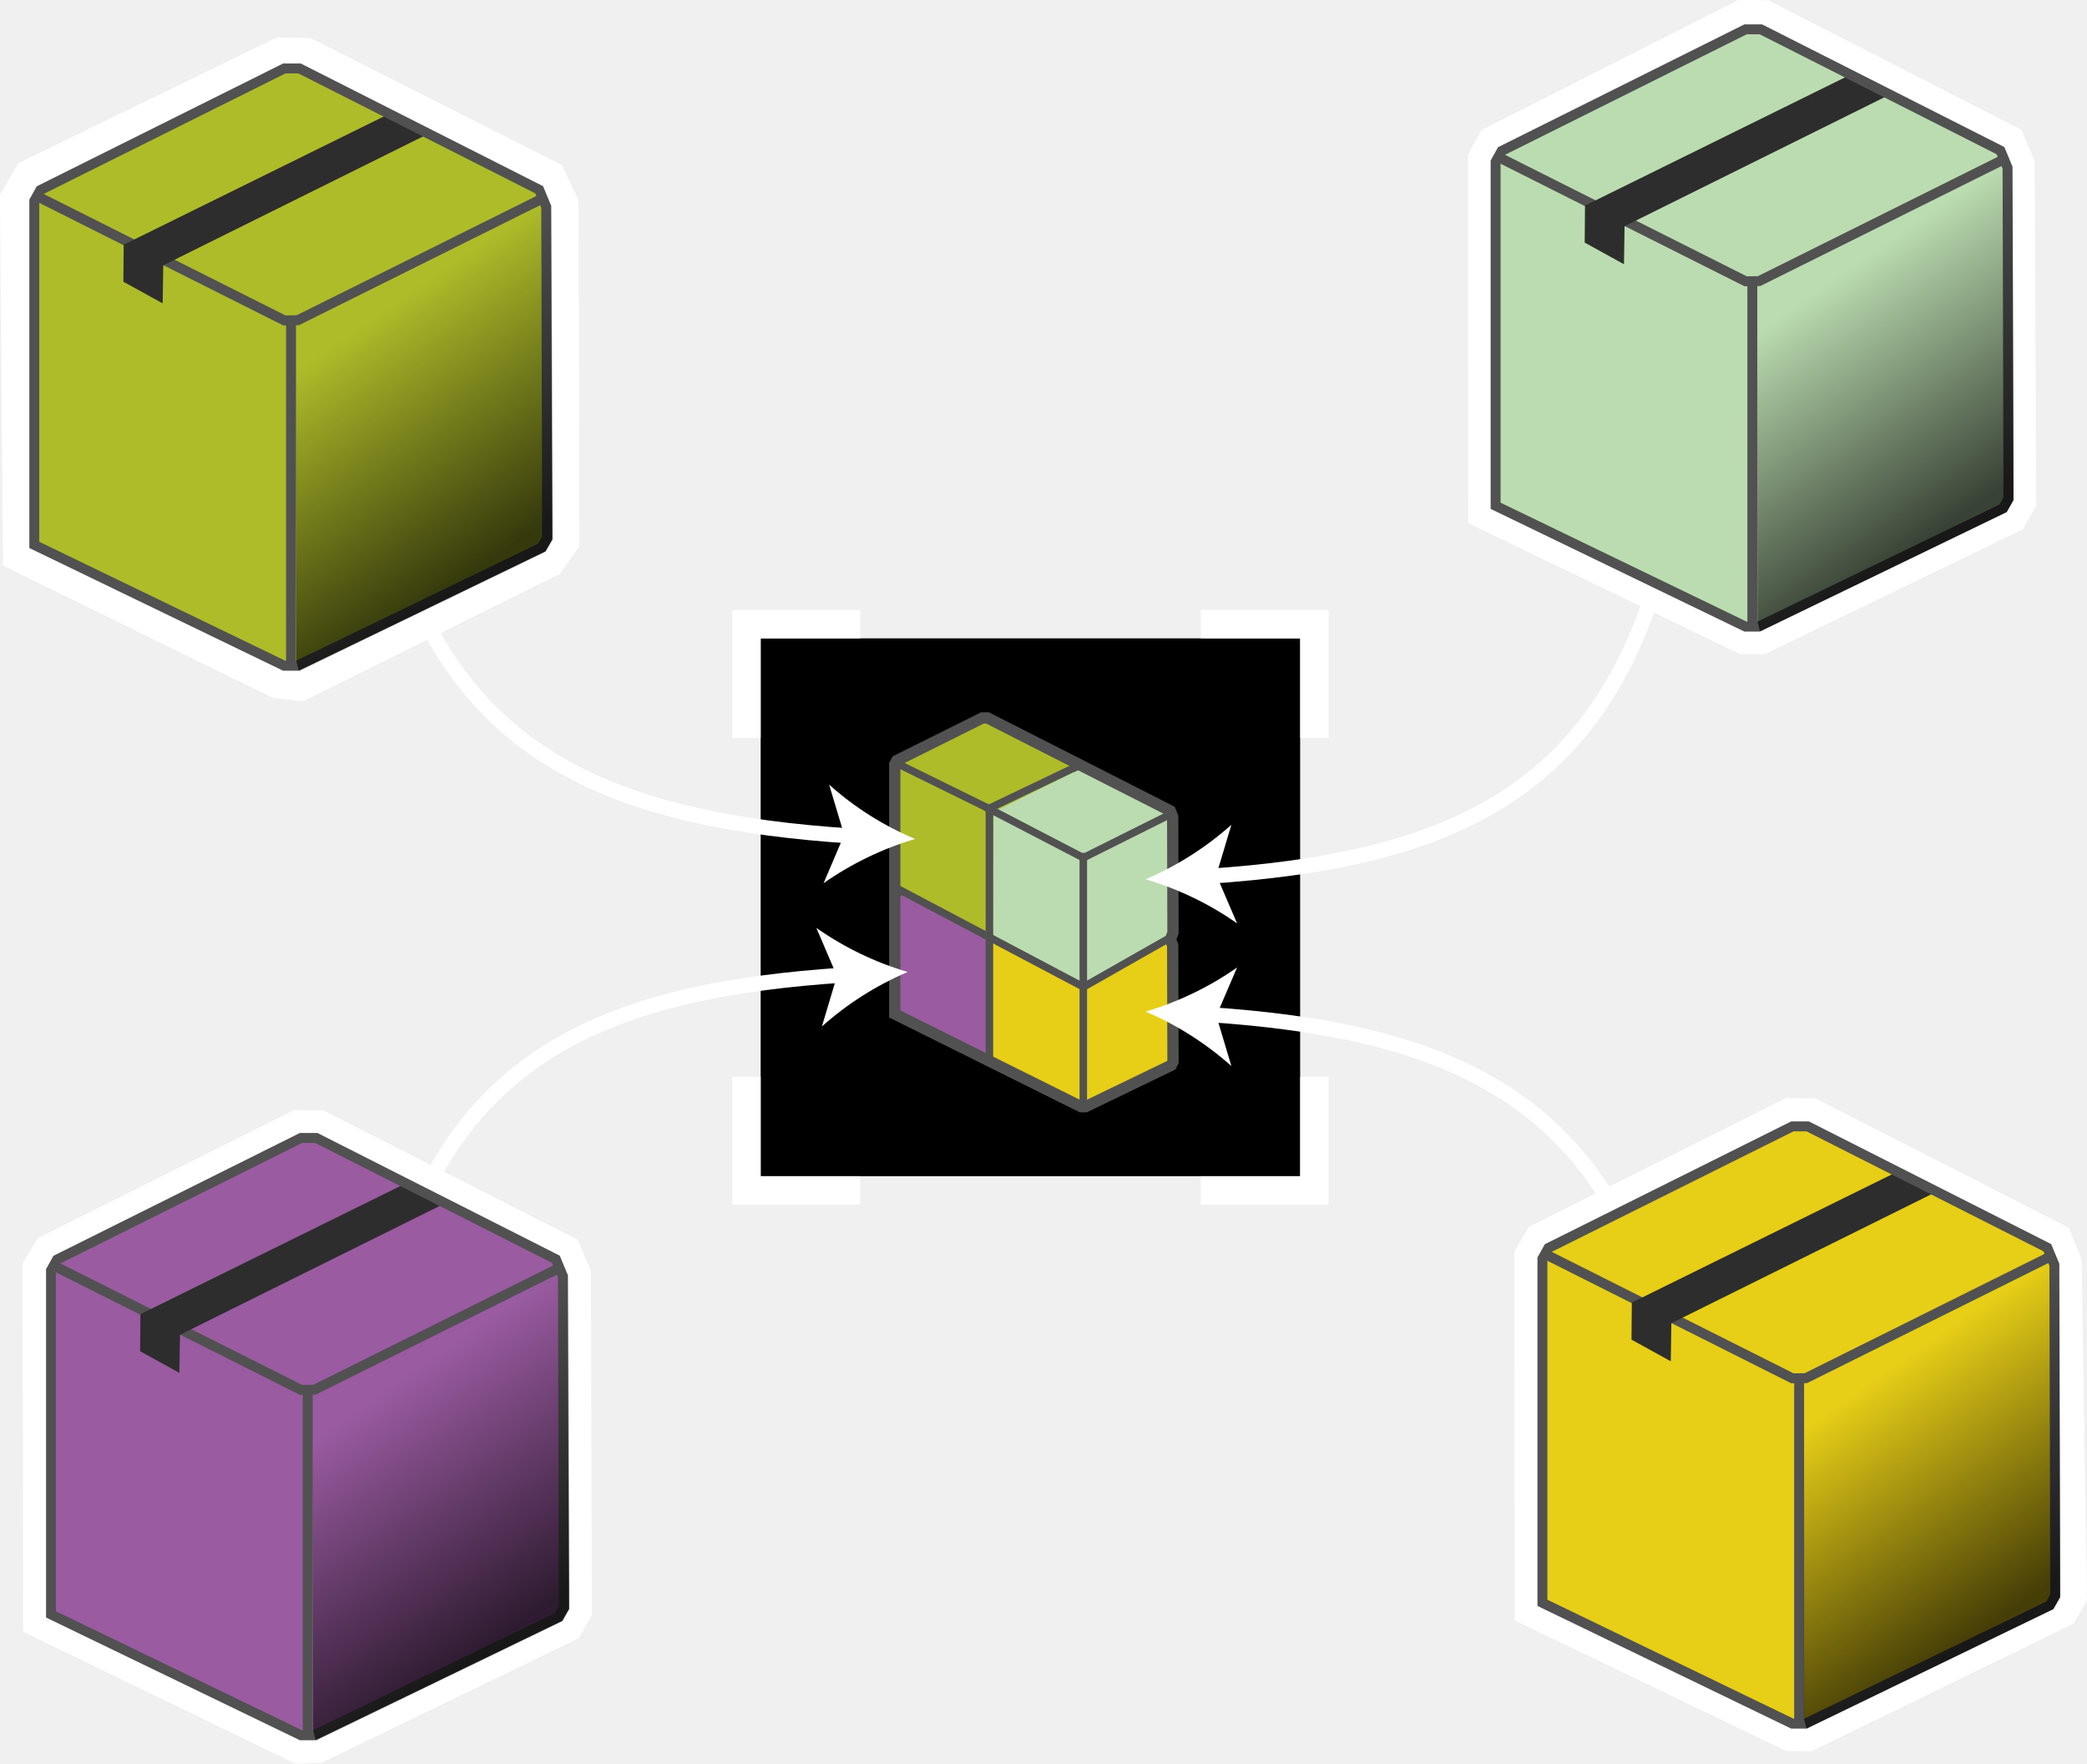
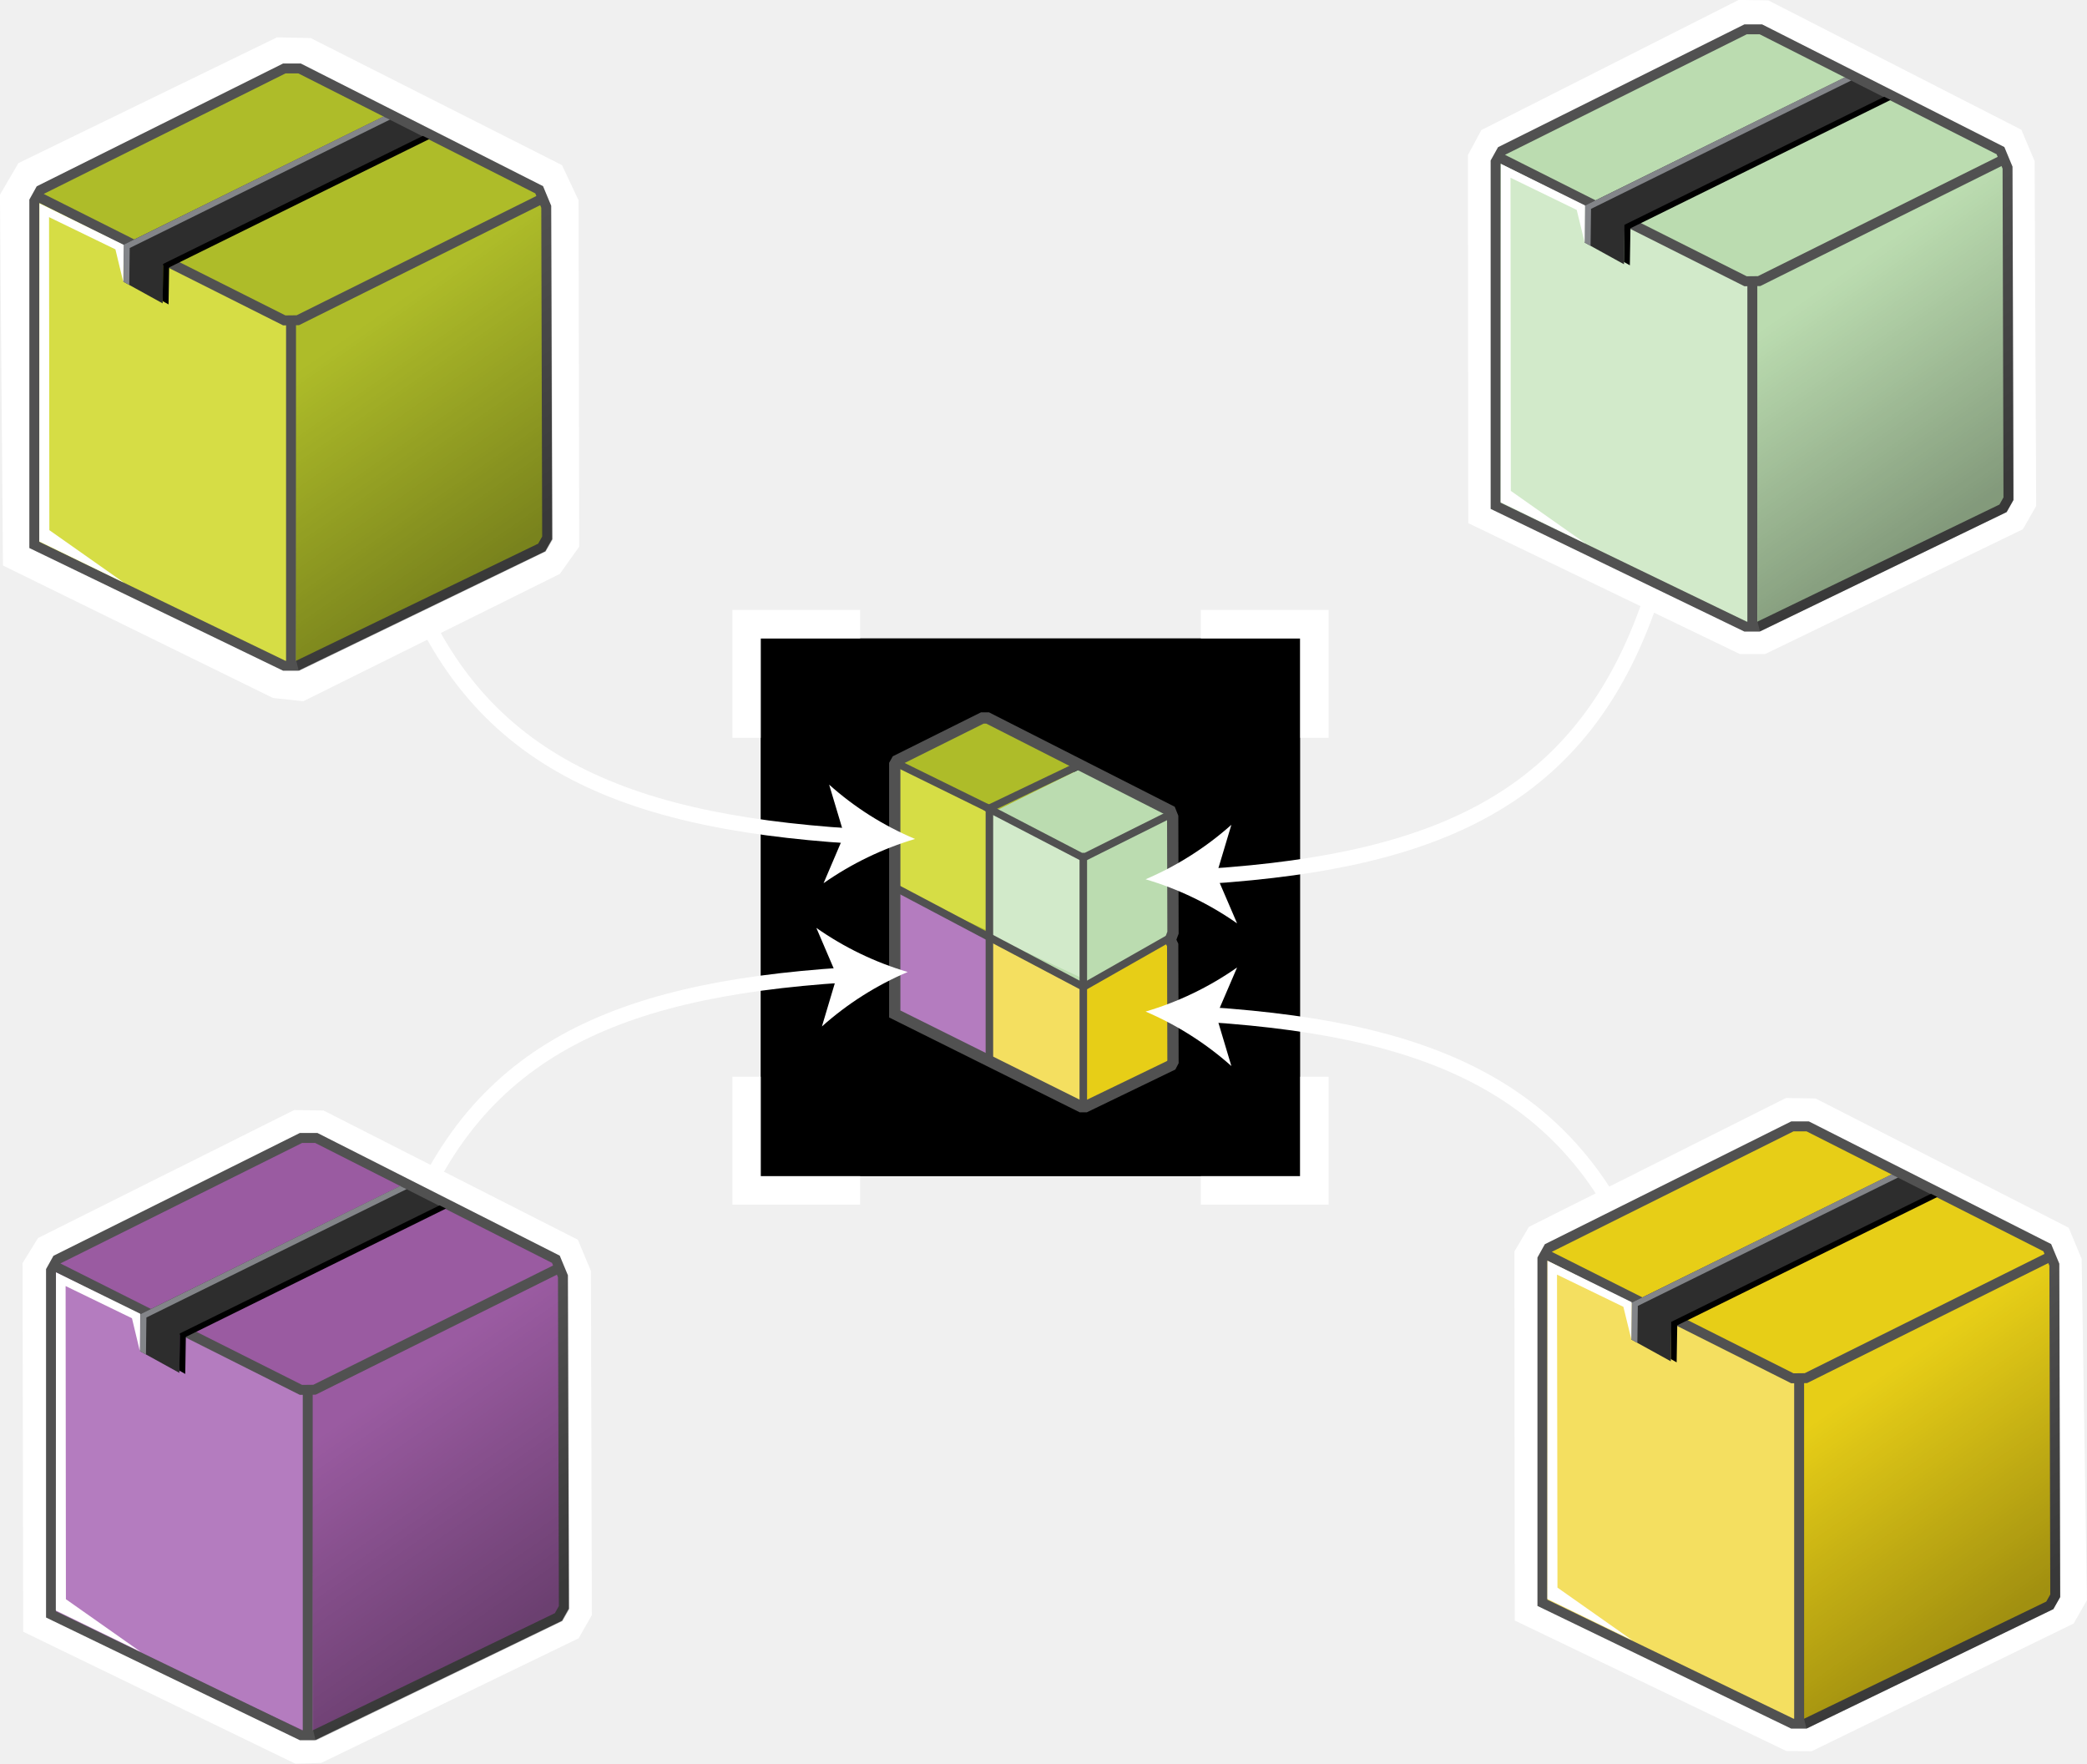
<svg xmlns="http://www.w3.org/2000/svg" xmlns:xlink="http://www.w3.org/1999/xlink" viewBox="0 0 138.69 117.19">
  <defs>
-     <style>.cls-1,.cls-10,.cls-8,.cls-9{fill:none;}.cls-1,.cls-8,.cls-9{stroke:#515151;}.cls-1,.cls-10,.cls-3,.cls-8,.cls-9{stroke-miterlimit:10;}.cls-1{stroke-width:0.66px;}.cls-2{fill:#2d2d2d;}.cls-11,.cls-3{fill:#fff;}.cls-10,.cls-3{stroke:#fff;}.cls-3{stroke-width:3px;}.cls-4{fill:#bbdcb0;}.cls-5{fill:#9a5ba1;}.cls-6{fill:#aebc29;}.cls-7{fill:#e7ce17;}.cls-8{stroke-width:0.5px;}.cls-9{stroke-width:0.75px;}.cls-12{fill:url(#linear-gradient);}.cls-13{fill:url(#linear-gradient-2);}.cls-14{fill:url(#linear-gradient-3);}.cls-15{fill:url(#linear-gradient-4);}</style>
+     <style>.cls-1,.cls-13,.cls-14,.cls-15{fill:none;}.cls-1,.cls-13,.cls-14{stroke:#515151;}.cls-1,.cls-13,.cls-14,.cls-15,.cls-4{stroke-miterlimit:10;}.cls-1{stroke-width:0.66px;}.cls-2{fill:#2d2d2d;}.cls-3{fill:#838589;}.cls-16,.cls-4{fill:#fff;}.cls-15,.cls-4{stroke:#fff;}.cls-4{stroke-width:3px;}.cls-5{fill:#bbdcb0;}.cls-6{fill:#d2eaca;}.cls-7{fill:#9a5ba1;}.cls-8{fill:#aebc29;}.cls-9{fill:#e7ce17;}.cls-10{fill:#f4df60;}.cls-11{fill:#d6dd45;}.cls-12{fill:#b47cbf;}.cls-13{stroke-width:0.5px;}.cls-14{stroke-width:0.75px;}.cls-17{fill:url(#linear-gradient);}.cls-18{fill:url(#linear-gradient-2);}.cls-19{fill:url(#linear-gradient-3);}.cls-20{fill:url(#linear-gradient-4);}</style>
    <linearGradient id="linear-gradient" x1="130.76" y1="34" x2="120.58" y2="19.41" gradientUnits="userSpaceOnUse">
-       <stop offset="0" stop-opacity="0.7" />
+       <stop offset="0" stop-opacity="0.3" />
      <stop offset="1" stop-opacity="0" />
    </linearGradient>
    <linearGradient id="linear-gradient-2" x1="133.85" y1="106.91" x2="123.67" y2="92.31" xlink:href="#linear-gradient" />
    <linearGradient id="linear-gradient-3" x1="34.78" y1="107.7" x2="24.6" y2="93.1" xlink:href="#linear-gradient" />
    <linearGradient id="linear-gradient-4" x1="33.67" y1="36.63" x2="23.49" y2="22.03" xlink:href="#linear-gradient" />
    <symbol id="box-hollow" data-name="box-hollow" viewBox="0 0 34.75 40.35">
      <polyline class="cls-1" points="0.7 8.91 16.94 17.07 17.84 17.06 33.92 9.06" />
      <polygon class="cls-2" points="26.8 4.53 8.9 13.41 8.86 15.94 6.25 14.5 6.27 12.04 24.1 3.25 26.8 4.53" />
      <polygon class="cls-1" points="0.33 9.13 0.33 19.25 0.33 31.99 16.94 40.02 17.8 40.02 34.05 32.16 34.41 31.52 34.35 9.52 33.88 8.39 17.96 0.33 16.94 0.33 0.73 8.41 0.33 9.13" />
      <line class="cls-1" x1="17.39" y1="16.92" x2="17.39" y2="39.87" />
+       <polygon class="cls-3" points="23.53 3.52 6.27 12.04 6.25 14.5 6.64 14.72 6.67 12.26 23.96 3.73 23.53 3.52" />
+       <polygon points="26.15 4.81 8.89 13.32 8.86 15.79 9.25 16.01 9.29 13.55 26.58 5.02 26.15 4.81" />
    </symbol>
  </defs>
  <g id="Layer_2" data-name="Layer 2">
    <g id="tooltip">
-       <polygon class="cls-3" points="99.54 9.77 99.05 10.68 99.07 33.82 115.96 41.96 116.96 41.96 133.36 34.02 133.81 33.23 133.71 11.01 133.16 9.71 117.14 1.52 115.89 1.5 99.54 9.77" />
-       <polygon class="cls-4" points="99.41 10.8 99.56 33.62 116.01 41.63 116.87 41.63 133.01 33.81 133.46 32.99 133.41 11.13 132.94 10.01 117.19 2.11 115.8 2.09 99.87 9.99 99.41 10.8" />
+       <polygon class="cls-4" points="99.54 9.77 99.05 10.68 99.07 33.82 115.96 41.96 116.96 41.96 133.36 34.02 133.81 33.23 133.71 11.01 133.16 9.71 117.14 1.52 115.89 1.5 99.54 9.77" />
+       <polygon class="cls-5" points="99.41 10.8 99.56 33.62 116.01 41.63 116.87 41.63 133.01 33.81 133.46 32.99 133.41 11.13 132.94 10.01 117.19 2.11 115.8 2.09 99.87 9.99 99.41 10.8" />
+       <polygon class="cls-6" points="99.74 10.89 99.56 33.62 116.45 41.48 116.38 18.99 99.74 10.89" />
      <use width="34.75" height="40.35" transform="translate(99.06 1.62)" xlink:href="#box-hollow" />
      <rect x="50.55" y="42.42" width="35.85" height="35.74" />
-       <polyline class="cls-5" points="59.47 59.68 59.52 67.67 65.28 70.48 65.58 70.48 71.23 67.74 71.39 67.45 71.37 59.8 71.2 59.4 65.69 56.64" />
-       <polygon class="cls-6" points="59.47 50.81 59.52 58.8 65.58 62.03 65.77 61.95 71.23 58.87 71.39 58.58 71.38 50.93 71.21 50.53 65.69 47.77 65.2 47.76 59.63 50.53 59.47 50.81" />
-       <polygon class="cls-7" points="65.92 70.61 71.84 73.54 72.14 73.54 77.79 70.8 77.95 70.51 77.93 62.86 77.77 62.46 72.25 59.7 71.76 59.69 65.95 62.51 65.92 70.61" />
-       <polygon class="cls-4" points="66.03 54.16 65.97 62.49 71.86 65.38 72.17 65.29 77.79 62.22 77.95 61.93 77.93 54.28 77.77 53.88 72.25 51.12 71.76 51.11 66.19 53.87 66.03 54.16" />
-       <line class="cls-8" x1="65.75" y1="70.36" x2="65.75" y2="53.75" />
-       <polygon class="cls-9" points="77.77 62.46 77.93 62.8 77.95 70.56 77.83 70.79 72.14 73.54 71.84 73.54 59.46 67.38 59.46 54.34 59.46 50.79 59.6 50.54 65.28 47.71 65.63 47.71 77.77 53.88 77.93 54.28 77.95 61.98 77.77 62.46" />
-       <line class="cls-8" x1="71.99" y1="65.45" x2="71.99" y2="73.49" />
-       <polyline class="cls-8" points="59.59 50.72 65.71 53.73 71.71 50.86" />
-       <polyline class="cls-8" points="59.67 59.07 71.84 65.5 72.15 65.5 77.78 62.3" />
-       <polyline class="cls-8" points="65.49 53.62 71.84 56.92 72.15 56.92 77.96 54.02" />
-       <line class="cls-8" x1="71.99" y1="56.87" x2="71.99" y2="65.32" />
-       <path class="cls-10" d="M109.88,86.36C105.51,72.82,96,68.46,80.29,67.42" />
-       <path class="cls-11" d="M76.13,67.22a20.88,20.88,0,0,0,6.08-2.93L80.83,67.5l1,3.34A21,21,0,0,0,76.13,67.22Z" />
-       <polygon class="cls-3" points="102.67 82.67 102.14 83.57 102.16 106.74 119.06 114.86 120.05 114.87 136.73 106.74 137.18 105.95 136.84 83.97 136.3 82.67 120.28 74.49 119.03 74.47 102.67 82.67" />
-       <polygon class="cls-7" points="102.52 83.71 102.67 106.52 119.11 114.54 119.98 114.54 136.12 106.72 136.56 105.9 136.52 84.04 136.05 82.91 120.3 75.02 118.91 75 102.98 82.89 102.52 83.71" />
+       <polyline class="cls-7" points="59.47 59.68 59.52 67.67 65.28 70.48 65.58 70.48 71.23 67.74 71.39 67.45 71.37 59.8 71.2 59.4 65.69 56.64" />
+       <polygon class="cls-8" points="59.47 50.81 59.52 58.8 65.58 62.03 65.77 61.95 71.23 58.87 71.39 58.58 71.38 50.93 71.21 50.53 65.69 47.77 65.2 47.76 59.63 50.53 59.47 50.81" />
+       <polygon class="cls-9" points="65.92 70.61 71.84 73.54 72.14 73.54 77.79 70.8 77.95 70.51 77.93 62.86 77.77 62.46 72.25 59.7 71.76 59.69 65.95 62.51 65.92 70.61" />
+       <polygon class="cls-10" points="65.87 62.51 65.8 70.71 71.85 73.53 71.82 65.48 65.87 62.51" />
+       <polygon class="cls-5" points="66.03 54.16 65.97 62.49 71.86 65.38 72.17 65.29 77.79 62.22 77.95 61.93 77.93 54.28 77.77 53.88 72.25 51.12 71.76 51.11 66.19 53.87 66.03 54.16" />
+       <polygon class="cls-6" points="65.97 54 65.91 62.2 71.95 65.02 71.92 56.97 65.97 54" />
+       <polygon class="cls-11" points="59.65 50.83 59.58 59.04 65.63 61.85 65.6 53.8 59.65 50.83" />
+       <polygon class="cls-12" points="59.74 59.25 59.67 67.46 65.72 70.27 65.69 62.22 59.74 59.25" />
+       <line class="cls-13" x1="65.75" y1="70.36" x2="65.75" y2="53.75" />
+       <polygon class="cls-14" points="77.77 62.46 77.93 62.8 77.95 70.56 77.83 70.79 72.14 73.54 71.84 73.54 59.46 67.38 59.46 54.34 59.46 50.79 59.6 50.54 65.28 47.71 65.63 47.71 77.77 53.88 77.93 54.28 77.95 61.98 77.77 62.46" />
+       <line class="cls-13" x1="71.99" y1="65.45" x2="71.99" y2="73.49" />
+       <polyline class="cls-13" points="59.59 50.72 65.71 53.73 71.71 50.86" />
+       <polyline class="cls-13" points="59.67 59.07 71.84 65.5 72.15 65.5 77.78 62.3" />
+       <polyline class="cls-13" points="65.49 53.62 71.84 56.92 72.15 56.92 77.96 54.02" />
+       <line class="cls-13" x1="71.99" y1="56.87" x2="71.99" y2="65.32" />
+       <path class="cls-15" d="M109.88,86.36C105.51,72.82,96,68.46,80.29,67.42" />
+       <path class="cls-16" d="M76.13,67.22a20.88,20.88,0,0,0,6.08-2.93L80.83,67.5l1,3.34A21,21,0,0,0,76.13,67.22Z" />
+       <polygon class="cls-4" points="102.67 82.67 102.14 83.57 102.16 106.74 119.06 114.86 120.05 114.87 136.73 106.74 137.18 105.95 136.84 83.97 136.3 82.67 120.28 74.49 119.03 74.47 102.67 82.67" />
+       <polygon class="cls-9" points="102.52 83.71 102.67 106.52 119.11 114.54 119.98 114.54 136.12 106.72 136.56 105.9 136.52 84.04 136.05 82.91 120.3 75.02 118.91 75 102.98 82.89 102.52 83.71" />
+       <polygon class="cls-10" points="102.67 83.6 102.48 106.52 119.37 114.39 119.29 91.89 102.67 83.6" />
      <use width="34.75" height="40.35" transform="translate(102.17 74.52)" xlink:href="#box-hollow" />
-       <polygon class="cls-11" points="57.16 40.53 50.55 40.53 48.67 40.53 48.67 42.42 48.67 49.03 50.55 49.03 50.55 42.42 57.16 42.42 57.16 40.53" />
-       <polygon class="cls-11" points="79.8 40.53 86.41 40.53 88.29 40.53 88.29 42.42 88.29 49.03 86.41 49.03 86.41 42.42 79.8 42.42 79.8 40.53" />
-       <polygon class="cls-11" points="79.8 80.05 86.41 80.05 88.29 80.05 88.29 78.16 88.29 71.55 86.41 71.55 86.41 78.16 79.8 78.16 79.8 80.05" />
-       <polygon class="cls-11" points="57.16 80.05 50.55 80.05 48.67 80.05 48.67 78.16 48.67 71.55 50.55 71.55 50.55 78.16 57.16 78.16 57.16 80.05" />
-       <polygon class="cls-3" points="2.29 11.99 1.5 13.34 1.69 36.64 18.57 44.92 19.88 45.06 36.2 36.96 36.99 35.85 36.95 13.65 36.21 12.08 20.27 4.02 18.74 3.99 2.29 11.99" />
-       <polygon class="cls-3" points="3.58 83.42 3 84.36 3.04 107.49 19.95 115.69 20.98 115.66 37.38 107.72 37.83 106.93 37.77 84.76 37.23 83.47 21.13 75.29 19.89 75.27 3.58 83.42" />
-       <path class="cls-10" d="M26.48,36.78c4.37,13.54,14.43,17.76,30.16,18.78" />
-       <path class="cls-11" d="M60.81,55.75a21.16,21.16,0,0,0-6.08,2.94l1.37-3.21-1-3.34A20.39,20.39,0,0,0,60.81,55.75Z" />
-       <polygon class="cls-6" points="2.3 13.41 2.45 36.22 18.89 44.23 19.75 44.23 35.9 36.42 36.34 35.6 36.3 13.74 35.83 12.61 20.07 4.72 18.68 4.69 2.76 12.59 2.3 13.41" />
+       <polygon class="cls-16" points="57.16 40.53 50.55 40.53 48.67 40.53 48.67 42.42 48.67 49.03 50.55 49.03 50.55 42.42 57.16 42.42 57.16 40.53" />
+       <polygon class="cls-16" points="79.8 40.53 86.41 40.53 88.29 40.53 88.29 42.42 88.29 49.03 86.41 49.03 86.41 42.42 79.8 42.42 79.8 40.53" />
+       <polygon class="cls-16" points="79.8 80.05 86.41 80.05 88.29 80.05 88.29 78.16 88.29 71.55 86.41 71.55 86.41 78.16 79.8 78.16 79.8 80.05" />
+       <polygon class="cls-16" points="57.16 80.05 50.55 80.05 48.67 80.05 48.67 78.16 48.67 71.55 50.55 71.55 50.55 78.16 57.16 78.16 57.16 80.05" />
+       <polygon class="cls-4" points="2.29 11.99 1.5 13.34 1.69 36.64 18.57 44.92 19.88 45.06 36.2 36.96 36.99 35.85 36.95 13.65 36.21 12.08 20.27 4.02 18.74 3.99 2.29 11.99" />
+       <polygon class="cls-4" points="3.58 83.42 3 84.36 3.04 107.49 19.95 115.69 20.98 115.66 37.38 107.72 37.83 106.93 37.77 84.76 37.23 83.47 21.13 75.29 19.89 75.27 3.58 83.42" />
+       <path class="cls-15" d="M26.48,36.78c4.37,13.54,14.43,17.76,30.16,18.78" />
+       <path class="cls-16" d="M60.81,55.75a21.16,21.16,0,0,0-6.08,2.94l1.37-3.21-1-3.34A20.39,20.39,0,0,0,60.81,55.75Z" />
+       <polygon class="cls-8" points="2.3 13.41 2.45 36.22 18.89 44.23 19.75 44.23 35.9 36.42 36.34 35.6 36.3 13.74 35.83 12.61 20.07 4.72 18.68 4.69 2.76 12.59 2.3 13.41" />
+       <polygon class="cls-11" points="2.55 13.55 2.38 36.27 19.27 44.14 19.19 21.64 2.55 13.55" />
      <use width="34.75" height="40.35" transform="translate(1.95 4.22)" xlink:href="#box-hollow" />
-       <path class="cls-10" d="M109.88,39.29C105.51,52.83,96,57.19,80.29,58.23" />
-       <path class="cls-11" d="M76.13,58.43a21,21,0,0,0,5.7-3.62l-1,3.34,1.38,3.21A20.88,20.88,0,0,0,76.13,58.43Z" />
-       <path class="cls-10" d="M26.48,83.57c4.37-13.54,14-17.76,29.68-18.78" />
-       <path class="cls-11" d="M60.32,64.59a20.8,20.8,0,0,0-5.7,3.62l1-3.35-1.37-3.2A20.88,20.88,0,0,0,60.32,64.59Z" />
-       <polygon class="cls-5" points="3.42 84.48 3.56 107.29 20.01 115.31 20.87 115.31 37.01 107.49 37.45 106.67 37.42 84.81 36.94 83.68 21.19 75.79 19.8 75.76 3.87 83.66 3.42 84.48" />
+       <path class="cls-15" d="M109.88,39.29C105.51,52.83,96,57.19,80.29,58.23" />
+       <path class="cls-16" d="M76.13,58.43a21,21,0,0,0,5.7-3.62l-1,3.34,1.38,3.21A20.88,20.88,0,0,0,76.13,58.43Z" />
+       <path class="cls-15" d="M26.48,83.57c4.37-13.54,14-17.76,29.68-18.78" />
+       <path class="cls-16" d="M60.32,64.59a20.8,20.8,0,0,0-5.7,3.62l1-3.35-1.37-3.2A20.88,20.88,0,0,0,60.32,64.59Z" />
+       <polygon class="cls-7" points="3.42 84.48 3.56 107.29 20.01 115.31 20.87 115.31 37.01 107.49 37.45 106.67 37.42 84.81 36.94 83.68 21.19 75.79 19.8 75.76 3.87 83.66 3.42 84.48" />
+       <polygon class="cls-12" points="3.57 84.46 3.4 107.19 20.29 115.05 20.21 92.56 3.57 84.46" />
      <use width="34.75" height="40.35" transform="translate(3.06 75.29)" xlink:href="#box-hollow" />
-       <polygon class="cls-12" points="116.79 41.3 116.77 18.41 133.21 9.77 133.75 11.07 133.81 33.23 133.36 34.02 116.96 41.96 116.79 41.3" />
-       <polygon class="cls-13" points="119.88 114.2 119.86 91.31 136.3 82.67 136.84 83.97 136.9 106.14 136.45 106.92 120.05 114.87 119.88 114.2" />
-       <polygon class="cls-14" points="20.81 114.99 20.79 92.1 37.23 83.47 37.77 84.76 37.83 106.93 37.38 107.72 20.98 115.66 20.81 114.99" />
-       <polygon class="cls-15" points="19.69 43.92 19.68 21.03 36.12 12.4 36.66 13.69 36.72 35.86 36.26 36.65 19.86 44.59 19.69 43.92" />
+       <polygon class="cls-17" points="116.79 41.3 116.77 18.41 133.21 9.77 133.75 11.07 133.81 33.23 133.36 34.02 116.96 41.96 116.79 41.3" />
+       <polygon class="cls-18" points="119.88 114.2 119.86 91.31 136.3 82.67 136.84 83.97 136.9 106.14 136.45 106.92 120.05 114.87 119.88 114.2" />
+       <polygon class="cls-19" points="20.81 114.99 20.79 92.1 37.23 83.47 37.77 84.76 37.83 106.93 37.38 107.72 20.98 115.66 20.81 114.99" />
+       <polygon class="cls-20" points="19.69 43.92 19.68 21.03 36.12 12.4 36.66 13.69 36.72 35.86 36.26 36.65 19.86 44.59 19.69 43.92" />
+       <polygon class="cls-16" points="100.4 32.62 100.38 11.81 104.78 13.95 105.31 16.12 105.33 13.65 99.74 10.89 99.73 33.37 105.37 36.12 100.4 32.62" />
+       <polygon class="cls-16" points="3.28 35.23 3.26 14.43 7.67 16.57 8.19 18.73 8.22 16.27 2.62 13.51 2.61 35.98 8.25 38.73 3.28 35.23" />
+       <polygon class="cls-16" points="4.38 106.27 4.36 85.46 8.77 87.6 9.29 89.77 9.32 87.3 3.72 84.55 3.71 107.02 9.35 109.77 4.38 106.27" />
+       <polygon class="cls-16" points="103.5 105.5 103.47 84.7 107.88 86.84 108.41 89 108.43 86.53 102.84 83.78 102.83 106.25 108.47 109 103.5 105.5" />
    </g>
  </g>
</svg>
